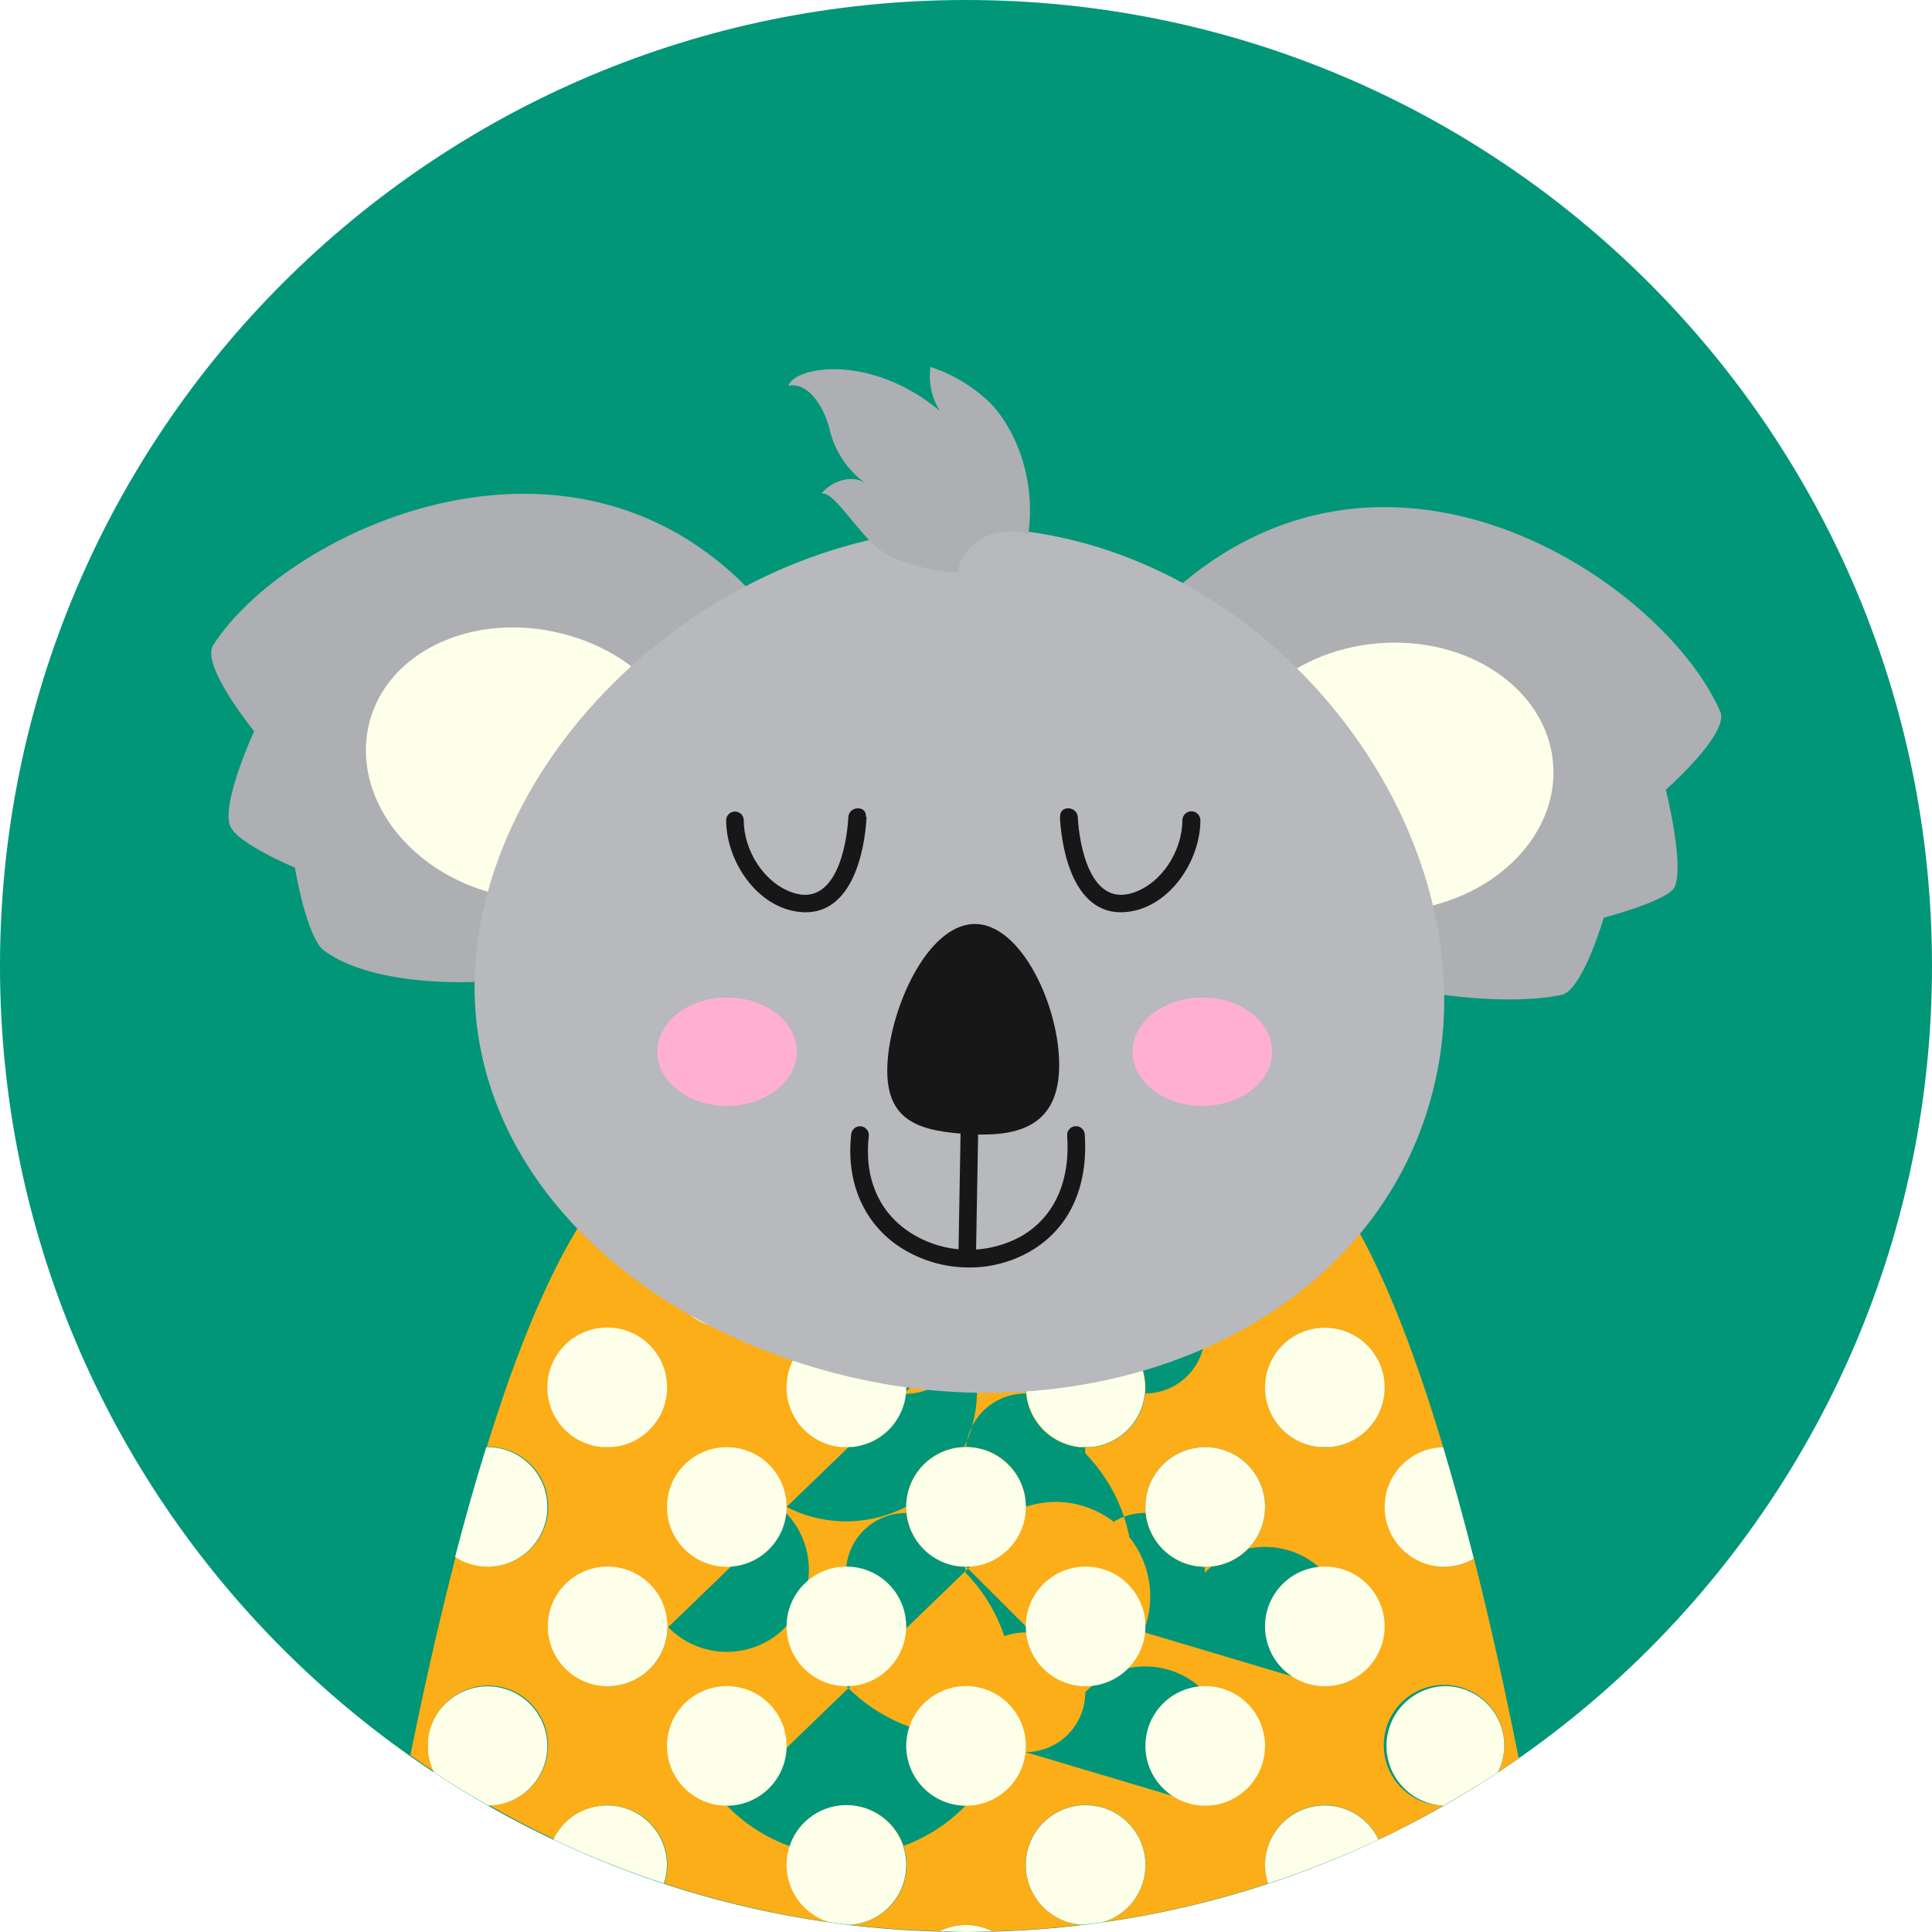
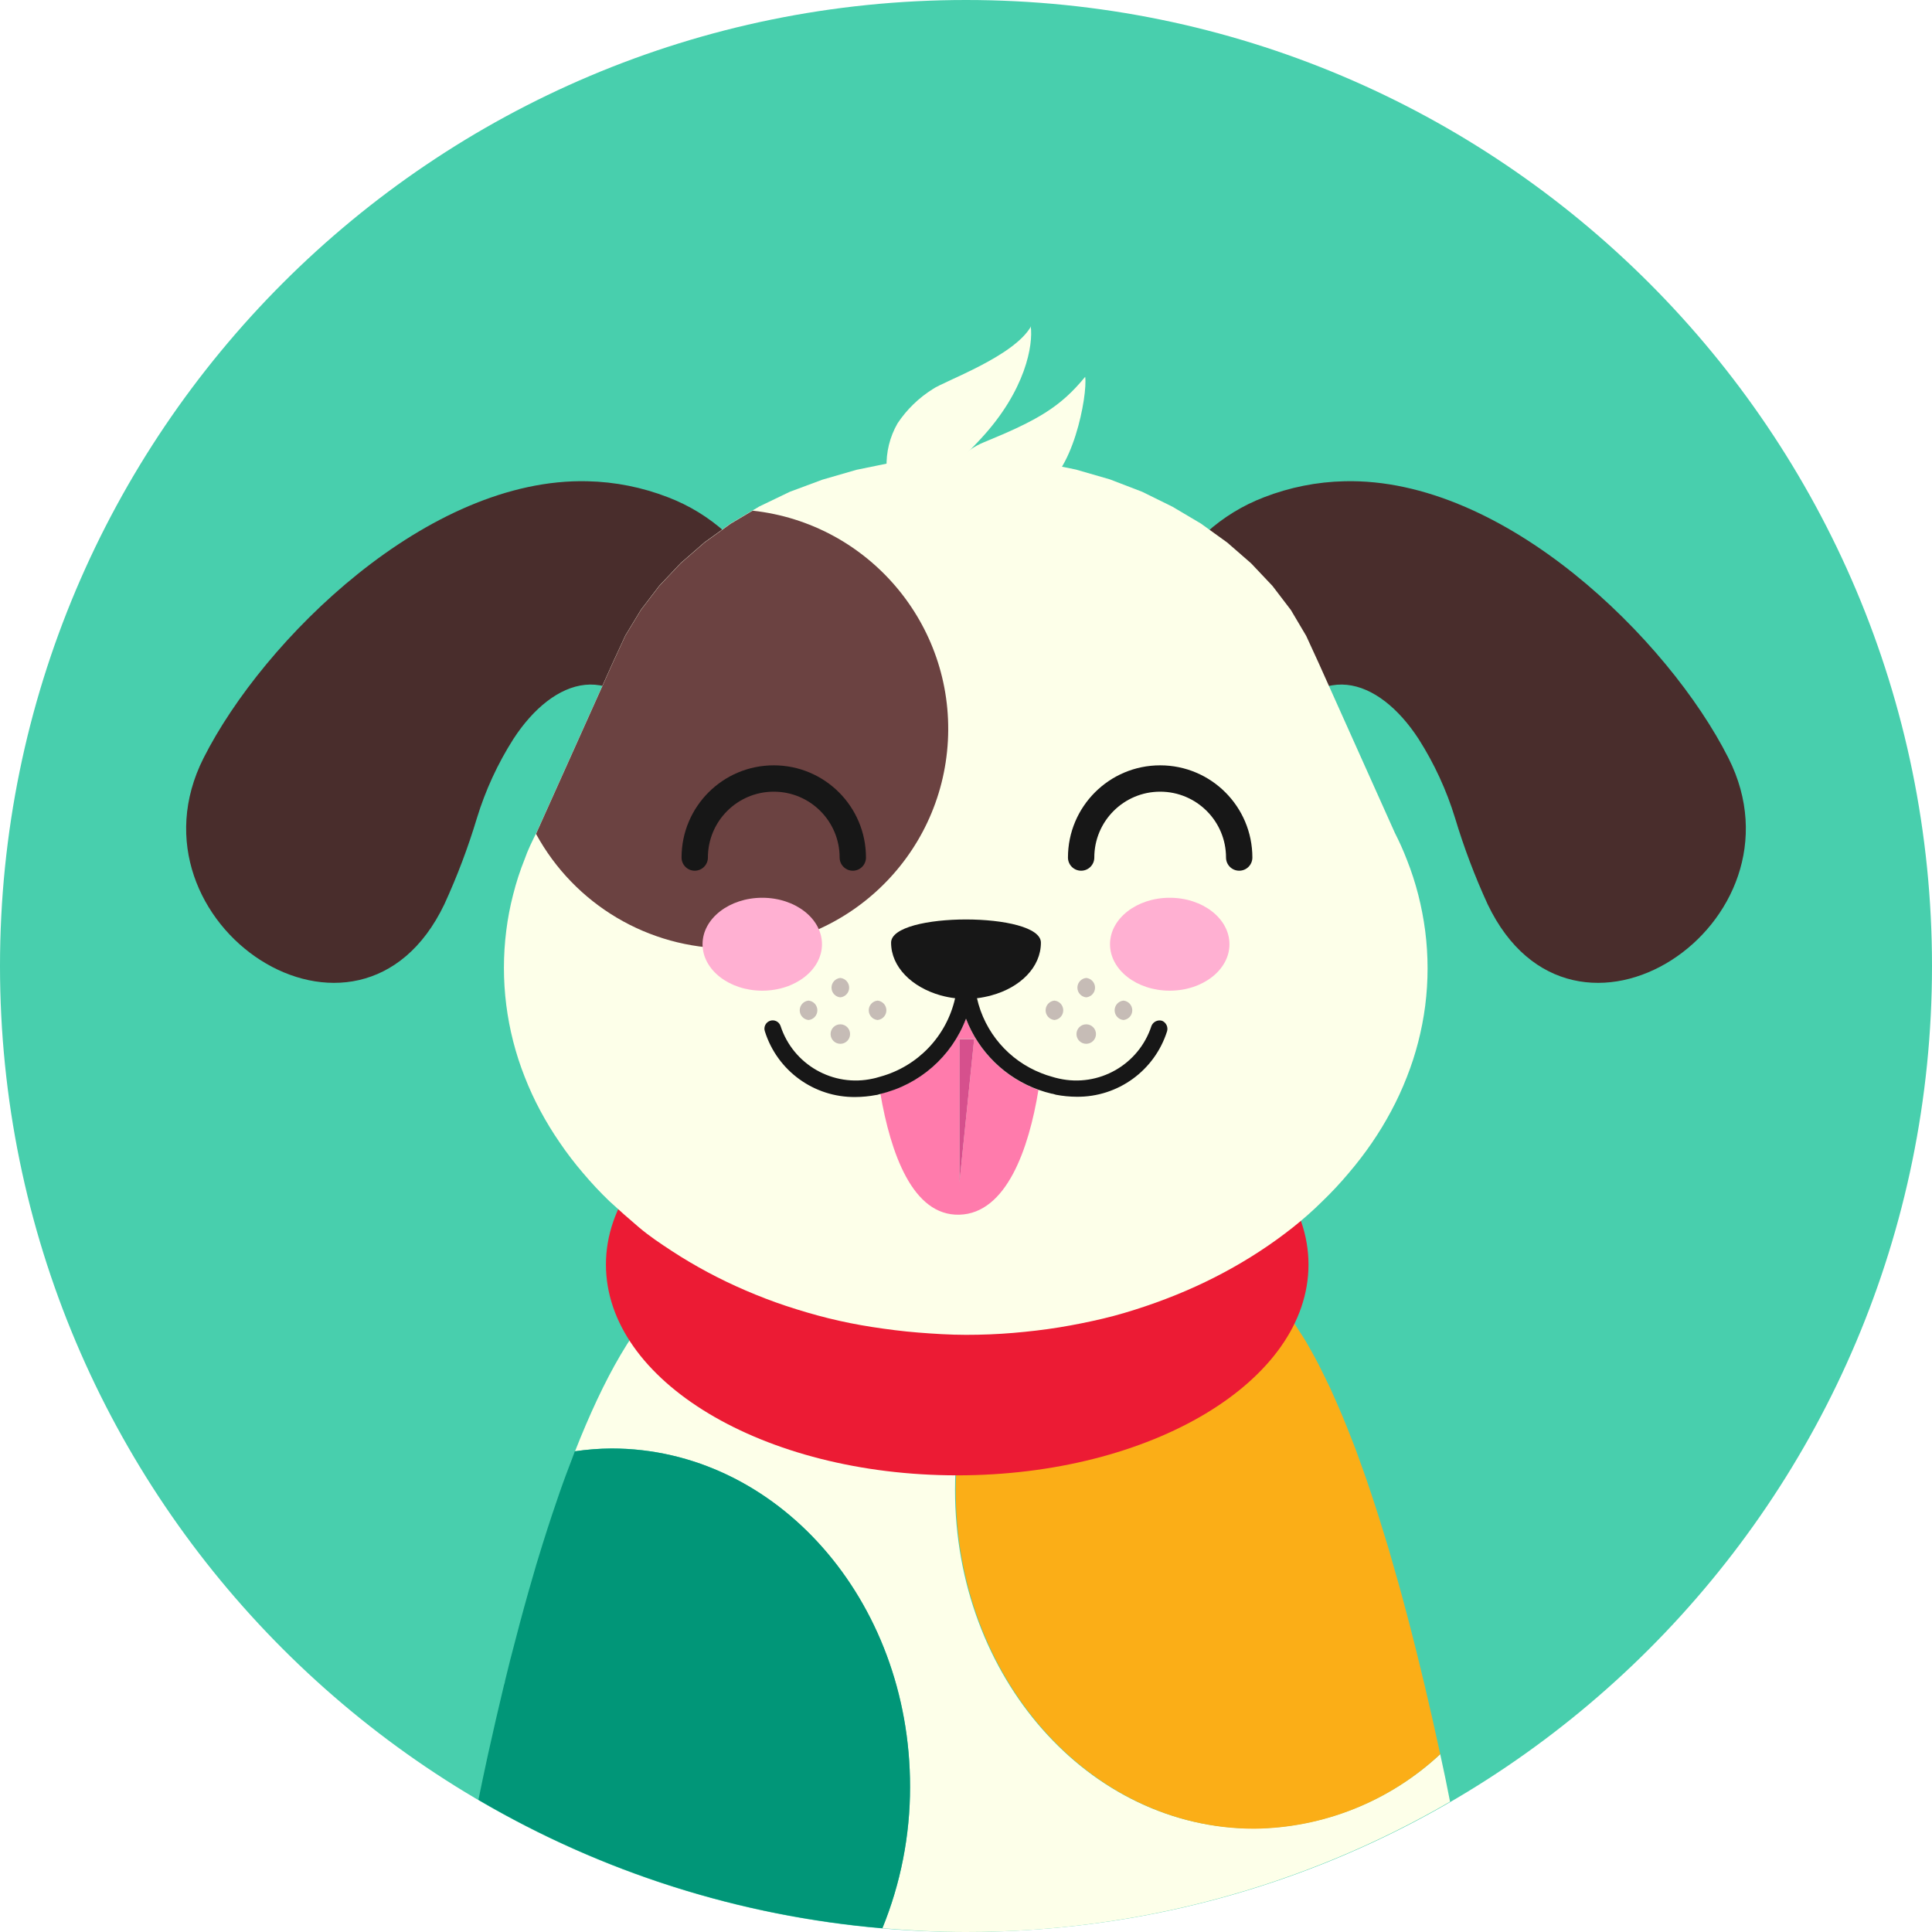
<svg xmlns="http://www.w3.org/2000/svg" width="220" height="220">
  <g>
    <rect fill="none" id="canvas_background" height="222" width="222" y="-1" x="-1" />
  </g>
  <g>
-     <g id="koala">
-       <circle id="svg_1" fill="#019678" r="110" cy="110" cx="110" />
-       <path id="svg_2" fill="#fbae17" d="m164.48,178.41a6.81,6.81 0 0 1 -0.14,-13.61c-3.3,-11 -7.12,-21 -11.41,-27.55a6.71,6.71 0 0 1 -2.07,0.35a6.8,6.8 0 0 1 -6.81,-6.81a6.55,6.55 0 0 1 0.27,-1.78c-7.37,-3.88 -18.93,-5.82 -30.85,-6a6.83,6.83 0 0 1 -3.47,1a6.72,6.72 0 0 1 -3.3,-0.88c-3.46,0.15 -6.9,0.43 -10.21,0.87a6.88,6.88 0 1 1 -2,0.29c-7.3,1.11 -13.86,3 -18.62,5.45a7.32,7.32 0 0 1 0.1,1a6.8,6.8 0 0 1 -6.81,6.81a6.93,6.93 0 0 1 -1.72,-0.24c-4.6,6.52 -8.63,16.47 -12,27.44l0.15,0a6.81,6.81 0 1 1 -3.7,12.51c-2,7.78 -3.75,15.58 -5.16,22.61c0.91,0.64 1.83,1.28 2.76,1.9a6.69,6.69 0 0 1 -0.67,-2.32c0,-0.23 0,-0.46 0,-0.69s0,-0.47 0,-0.7a6.81,6.81 0 1 1 6.86,7.5c2.42,1.38 4.88,2.68 7.41,3.87a6.79,6.79 0 0 1 12.91,2.97a6.54,6.54 0 0 1 -0.36,2.08a109.78,109.78 0 0 0 18.81,4.4a6.8,6.8 0 1 1 2.31,0.29q5.07,0.61 10.27,0.75a6.61,6.61 0 0 1 6,0q5.21,-0.14 10.27,-0.75a6.82,6.82 0 1 1 2.31,-0.29a109.78,109.78 0 0 0 18.81,-4.4a6.54,6.54 0 0 1 -0.36,-2.08a6.79,6.79 0 0 1 12.94,-2.93c2.53,-1.19 5,-2.49 7.41,-3.87a6.87,6.87 0 1 1 6.16,-3.77c0.8,-0.53 1.58,-1.08 2.37,-1.62c-1.43,-7.14 -3.13,-15 -5.09,-22.72a6.73,6.73 0 0 1 -3.37,0.92zm-13.62,-27.22a6.81,6.81 0 0 1 0.7,13.58c-0.23,0 -0.46,0 -0.7,0s-0.47,0 -0.7,0a6.81,6.81 0 0 1 0.7,-13.58zm-13.62,-13.6a6.81,6.81 0 1 1 -6.81,6.81a6.8,6.8 0 0 1 6.81,-6.81zm0,27.2a6.81,6.81 0 1 1 -6.81,6.81a6.81,6.81 0 0 1 6.81,-6.81zm-12.92,0c-0.23,0 -0.47,0 -0.7,0s-0.47,0 -0.7,0a6.81,6.81 0 1 1 1.4,0zm-0.7,-40.78a6.81,6.81 0 1 1 -6.81,6.8a6.81,6.81 0 0 1 6.81,-6.81l0,0.01zm-20.39,19.7a6.82,6.82 0 1 1 0,1.39a6.06,6.06 0 0 1 0,-1.39zm33.97,8.2a6.81,6.81 0 0 1 -13.58,0.69a6.06,6.06 0 0 1 0,-1.39a6.81,6.81 0 0 1 13.58,0.7zm-20.43,-20.41a6.81,6.81 0 0 1 0.7,13.58c-0.23,0 -0.46,0 -0.7,0s-0.47,0 -0.69,0a6.81,6.81 0 0 1 0.69,-13.58zm-13.62,-13.6a6.81,6.81 0 1 1 -27.15,26.5a6.8,6.8 0 0 1 6.76,-6.81l20.39,-19.69zm6.81,34a6.81,6.81 0 1 1 -6.81,-6.81a6.81,6.81 0 0 1 -13.58,26.51l20.39,-19.7zm-20.43,-20.41a6.81,6.81 0 0 1 0.7,13.58c-0.23,0 -0.46,0 -0.7,0s-0.47,0 -0.69,0a6.81,6.81 0 0 1 0.69,-13.58zm0,40.82a6.81,6.81 0 1 1 -13.53,12.89a6.81,6.81 0 0 1 -6.86,6.8l20.39,-19.69zm13.62,13.6a6.81,6.81 0 1 1 6.81,-6.81a6.81,6.81 0 0 1 -27.2,26.51l20.39,-19.7zm13.62,-13.61a6.81,6.81 0 1 1 6.81,-6.81a6.81,6.81 0 0 1 -27.2,26.51l20.39,-19.7zm0,27.22a6.8,6.8 0 0 1 -6.77,-6.12a6.06,6.06 0 0 1 0,-1.39a6.81,6.81 0 1 1 6.77,7.51zm-6.77,-21.13a6.81,6.81 0 1 1 6.81,-6.81a6.81,6.81 0 0 1 6.81,20.42l-13.62,-13.61zm6.77,21.12a6.81,6.81 0 1 1 6.81,-6.81a6.81,6.81 0 0 1 13.66,12.91l-20.47,-6.1zm13.62,-13.61a6.81,6.81 0 1 1 6.81,-6.81a6.81,6.81 0 0 1 13.66,12.91l-20.47,-6.1z" />
-       <path id="svg_3" fill="#fdffe9" d="m150.86,137.6a6.71,6.71 0 0 0 2.07,-0.35a27.44,27.44 0 0 0 -4.08,-5.11a20.42,20.42 0 0 0 -4.53,-3.13a6.55,6.55 0 0 0 -0.27,1.78a6.8,6.8 0 0 0 6.81,6.81z" />
-       <path id="svg_4" fill="#fdffe9" d="m123.62,151.19a6.81,6.81 0 0 0 -0.7,13.58c0.23,0 0.46,0 0.7,0s0.47,0 0.7,0a6.81,6.81 0 0 0 -0.7,-13.58z" />
-       <path id="svg_5" fill="#fdffe9" d="m150.86,178.39a6.81,6.81 0 1 0 6.81,6.81a6.81,6.81 0 0 0 -6.81,-6.81z" />
-       <path id="svg_6" fill="#fdffe9" d="m130.43,212.4a6.81,6.81 0 1 0 -7.14,6.77c0.77,-0.09 1.54,-0.18 2.31,-0.29a6.79,6.79 0 0 0 4.83,-6.48z" />
-       <path id="svg_7" fill="#fdffe9" d="m89.57,130.79a6.81,6.81 0 1 0 6.92,-6.79l-2,0.29a6.79,6.79 0 0 0 -4.92,6.5z" />
-       <path id="svg_8" fill="#fdffe9" d="m68.45,164.77c0.22,0 0.46,0 0.69,0s0.47,0 0.7,0a6.82,6.82 0 1 0 -1.39,0z" />
-       <path id="svg_9" fill="#fdffe9" d="m96.38,178.39a6.81,6.81 0 1 0 6.81,6.81a6.81,6.81 0 0 0 -6.81,-6.81z" />
-       <path id="svg_10" fill="#fdffe9" d="m69.14,205.59a6.77,6.77 0 0 0 -6.12,3.88a109.68,109.68 0 0 0 12.57,5a6.54,6.54 0 0 0 0.36,-2.08a6.81,6.81 0 0 0 -6.81,-6.8z" />
-       <path id="svg_11" fill="#fdffe9" d="m123.62,137.6a6.81,6.81 0 1 0 -6.81,-6.81a6.8,6.8 0 0 0 6.81,6.81z" />
-       <path id="svg_12" fill="#fdffe9" d="m150.16,164.77c0.23,0 0.46,0 0.7,0s0.47,0 0.7,0a6.81,6.81 0 1 0 -1.4,0z" />
-       <path id="svg_13" fill="#fdffe9" d="m123.62,178.39a6.81,6.81 0 1 0 6.81,6.81a6.81,6.81 0 0 0 -6.81,-6.81z" />
-       <path id="svg_14" fill="#fdffe9" d="m150.86,205.59a6.81,6.81 0 0 0 -6.81,6.81a6.54,6.54 0 0 0 0.36,2.08a109.68,109.68 0 0 0 12.57,-5a6.77,6.77 0 0 0 -6.12,-3.89z" />
-       <path id="svg_15" fill="#fdffe9" d="m76,130.79a7.32,7.32 0 0 0 -0.1,-1a22.93,22.93 0 0 0 -3.76,2.4a25.47,25.47 0 0 0 -4.67,5.22a6.93,6.93 0 0 0 1.72,0.24a6.8,6.8 0 0 0 6.81,-6.86z" />
-       <path id="svg_16" fill="#fdffe9" d="m95.69,164.77c0.22,0 0.46,0 0.69,0s0.47,0 0.7,0a6.82,6.82 0 1 0 -1.39,0z" />
-       <path id="svg_17" fill="#fdffe9" d="m69.14,178.39a6.81,6.81 0 1 0 6.86,6.81a6.81,6.81 0 0 0 -6.86,-6.81z" />
-       <path id="svg_18" fill="#fdffe9" d="m103.19,212.4a6.81,6.81 0 1 0 -8.79,6.48c0.77,0.11 1.54,0.2 2.31,0.29a6.79,6.79 0 0 0 6.48,-6.77z" />
-       <path id="svg_19" fill="#fdffe9" d="m157.67,171.6a6.81,6.81 0 0 0 6.81,6.81a6.73,6.73 0 0 0 3.35,-0.92c-1.09,-4.29 -2.25,-8.56 -3.49,-12.69a6.8,6.8 0 0 0 -6.67,6.8z" />
-       <path id="svg_20" fill="#fdffe9" d="m113.47,123q-3.39,0 -6.77,0.1a6.72,6.72 0 0 0 3.3,0.88a6.83,6.83 0 0 0 3.47,-0.98z" />
-       <path id="svg_21" fill="#fdffe9" d="m137.24,151.21a6.81,6.81 0 1 0 -6.81,-6.81a6.81,6.81 0 0 0 6.81,6.81z" />
-       <path id="svg_22" fill="#fdffe9" d="m110,164.79a6.8,6.8 0 0 0 -6.77,6.11a6.06,6.06 0 0 0 0,1.39a6.81,6.81 0 1 0 6.77,-7.5z" />
-       <path id="svg_23" fill="#fdffe9" d="m137.24,192a6.81,6.81 0 1 0 6.81,6.81a6.81,6.81 0 0 0 -6.81,-6.81z" />
-       <path id="svg_24" fill="#fdffe9" d="m107,219.92c1,0 2,0.08 3,0.08s2,-0.05 3,-0.08a6.61,6.61 0 0 0 -6,0z" />
-       <path id="svg_25" fill="#fdffe9" d="m82.76,151.21a6.81,6.81 0 1 0 -6.76,-6.81a6.81,6.81 0 0 0 6.76,6.81z" />
-       <path id="svg_26" fill="#fdffe9" d="m62.33,171.6a6.81,6.81 0 0 0 -6.81,-6.81l-0.15,0c-1.27,4.07 -2.45,8.28 -3.55,12.5a6.79,6.79 0 0 0 10.51,-5.7l0,0.01z" />
-       <path id="svg_27" fill="#fdffe9" d="m82.76,192a6.81,6.81 0 1 0 6.81,6.81a6.81,6.81 0 0 0 -6.81,-6.81z" />
-       <path id="svg_28" fill="#fdffe9" d="m164.48,192a6.81,6.81 0 0 0 -0.09,13.61c2.09,-1.2 4.15,-2.45 6.16,-3.77a6.76,6.76 0 0 0 -6.07,-9.84z" />
-       <path id="svg_29" fill="#fdffe9" d="m110,151.21a6.81,6.81 0 1 0 -6.77,-7.51a6.06,6.06 0 0 0 0,1.39a6.8,6.8 0 0 0 6.77,6.12z" />
-       <path id="svg_30" fill="#fdffe9" d="m137.24,178.41a6.81,6.81 0 1 0 -6.81,-6.81a6.81,6.81 0 0 0 6.81,6.81z" />
-       <path id="svg_31" fill="#fdffe9" d="m110,192a6.8,6.8 0 0 0 -6.77,6.11a6.06,6.06 0 0 0 0,1.39a6.81,6.81 0 1 0 6.77,-7.5z" />
-       <path id="svg_32" fill="#fdffe9" d="m82.76,164.79a6.81,6.81 0 1 0 6.81,6.81a6.81,6.81 0 0 0 -6.81,-6.81z" />
-       <path id="svg_33" fill="#fdffe9" d="m62.33,198.8a6.81,6.81 0 0 0 -13.58,-0.7c0,0.23 0,0.46 0,0.7s0,0.46 0,0.69a6.69,6.69 0 0 0 0.67,2.32c2,1.33 4.09,2.59 6.19,3.79a6.8,6.8 0 0 0 6.72,-6.8z" />
-       <path id="svg_34" fill="#e97069" d="m64.46,41.46c0.35,0.66 0.67,1.34 1,2c-0.33,-0.66 -0.65,-1.34 -1,-2z" />
-       <path id="svg_35" fill="#adafb3" d="m129.51,71.45c25.39,-28.7 59.7,-5.8 66.38,9.58c1.08,2.48 -6.2,8.9 -6.2,8.9s2.15,8.55 1,11.08c-0.74,1.57 -8.07,3.49 -8.07,3.49s-2.4,8.28 -4.81,8.79c-13.12,2.75 -49.29,-5.48 -48.08,-23.72s-25.62,10.59 -0.22,-18.12z" />
-       <path id="svg_36" fill="#fdffe9" d="m139.49,90.11c0.74,8.41 9.7,14.5 20,13.61s18.09,-8.44 17.36,-16.85s-9.69,-14.5 -20,-13.61s-18.09,8.44 -17.36,16.85z" />
-       <path id="svg_37" fill="#adafb3" d="m91.28,74.83c-20.38,-32.46 -58,-15.45 -67,-1.37c-1.48,2.29 4.66,9.8 4.66,9.8s-3.76,8.19 -2.74,10.77c0.8,2.05 7.38,4.76 7.38,4.76s1.32,8 3.32,9.45c10.73,8 49.52,2.62 51.31,-15.56s23.46,14.61 3.07,-17.85z" />
-       <path id="svg_38" fill="#fdffe9" d="m78.39,91.61c-2.09,8.18 -11.92,12.73 -22,10.17s-16.39,-11.28 -14.34,-19.46s11.91,-12.73 22,-10.16s16.43,11.27 14.34,19.45z" />
-       <path id="svg_39" fill="#b7b9bd" d="m55.05,103.54c-6.07,26.65 16,48.24 44.3,53.8s58,-7.51 64.07,-34.16s-15.31,-56.68 -43.59,-62.18s-58.72,15.88 -64.78,42.54z" />
-       <path id="svg_40" fill-rule="evenodd" fill="#adafb3" d="m117.09,60.88c-3.89,-1.39 -7.82,1.32 -8,4.32c-0.88,0 -7.17,-0.53 -9.94,-3.49s-4.35,-5.66 -5.59,-5.51c1,-1.34 3.4,-2.23 4.93,-1.22a10.49,10.49 0 0 1 -4,-6c-0.43,-2 -2.17,-5.54 -4.72,-5.06c0.75,-2.2 9.34,-3.71 17.25,2.86a7.43,7.43 0 0 1 -1.07,-5a17.74,17.74 0 0 1 6.7,4c3,3.01 5.35,8.82 4.44,15.1z" />
-       <path id="svg_41" fill="#171717" d="m120.69,93c0.23,4.39 1.86,11.51 7.69,10.84c4.82,-0.55 8.29,-5.79 8.31,-10.4a1,1 0 0 0 -2.05,-0.06c0,3.43 -2.28,7.18 -5.62,8.28c-4.84,1.6 -6.11,-5.32 -6.29,-8.6c-0.07,-1.31 -2.11,-1.38 -2,-0.06l-0.04,0z" />
-       <path id="svg_42" fill="#171717" d="m98.68,93c-0.23,4.39 -1.86,11.51 -7.69,10.84c-4.82,-0.55 -8.28,-5.79 -8.3,-10.4a1,1 0 0 1 2,-0.06c0,3.43 2.28,7.18 5.62,8.28c4.84,1.6 6.12,-5.32 6.29,-8.6c0.07,-1.31 2.11,-1.38 2,-0.06l0.08,0z" />
-       <ellipse id="svg_43" fill="#ffb0d2" ry="6.17" rx="7.94" cy="119.76" cx="136.91" />
-       <ellipse id="svg_44" fill="#ffb0d2" ry="6.17" rx="7.94" cy="119.76" cx="82.79" />
-       <path id="svg_45" fill="#171717" d="m110.36,144.33a14.45,14.45 0 0 1 -7.79,-2.26c-4.2,-2.72 -6.26,-7.43 -5.64,-12.93a1,1 0 0 1 2,0.23c-0.54,4.78 1.15,8.69 4.74,11a12.33,12.33 0 0 0 12.71,0.35c3.69,-2.17 5.51,-6.23 5.14,-11.41a1,1 0 0 1 0.93,-1.07a1,1 0 0 1 1.07,0.92c0.42,6 -1.75,10.7 -6.12,13.28a13.81,13.81 0 0 1 -7.04,1.89z" />
-       <path id="svg_46" fill="#171717" d="m101.08,120.75c-0.5,6.6 3.1,7.94 8.5,8.35s10.55,-0.27 11,-6.87s-3.85,-16.61 -9.24,-17s-9.76,8.93 -10.26,15.52z" />
-       <path id="svg_47" fill="#171717" d="m110.15,143.26l0,0a1,1 0 0 1 -1,-1l0.25,-14.26a1,1 0 0 1 2,0l-0.25,14.25a1,1 0 0 1 -1,1.01z" />
+     <g id="dog">
+       <circle id="svg_1" fill="#48cfad" r="110" cy="110" cx="110" />
+       <path id="svg_2" fill="#fdffe9" d="m164,199.75a31.5,31.5 0 0 1 -21.25,8.46c-18.79,0 -34,-17.25 -34,-38.54c0,-12.29 5.1,-23.22 13,-30.27c-16.8,-1.72 -37.1,1 -45.2,7.54c-4.14,3.34 -7.83,10.08 -11.07,18.32a29.91,29.91 0 0 1 4.15,-0.32c18.79,0 34,17.25 34,38.54a42.53,42.53 0 0 1 -3.15,16.09c3.13,0.26 6.29,0.43 9.49,0.43a109.46,109.46 0 0 0 55.15,-14.84q-0.51,-2.65 -1.12,-5.41z" />
+       <path id="svg_3" fill="#fdffe9" d="m64.77,167.09c0.23,-0.63 0.47,-1.23 0.71,-1.83l0,0l-0.71,1.83z" />
+       <path id="svg_4" fill="#fdffe9" d="m121.75,139.4c2.42,0.25 4.76,0.59 7,1c-2.24,-0.4 -4.58,-0.75 -7,-1z" />
+       <path id="svg_5" fill="#fbae17" d="m164,199.74c-1.11,-5.13 -2.36,-10.48 -3.75,-15.74c-0.05,-0.22 -0.11,-0.43 -0.17,-0.64c-0.28,-1.06 -0.56,-2.12 -0.86,-3.16c-0.1,-0.37 -0.2,-0.73 -0.31,-1.09c-0.25,-0.89 -0.5,-1.78 -0.76,-2.66c-0.13,-0.44 -0.27,-0.87 -0.4,-1.31c-0.24,-0.79 -0.48,-1.58 -0.73,-2.36l-0.45,-1.4c-0.24,-0.72 -0.47,-1.45 -0.72,-2.16c-0.16,-0.48 -0.33,-1 -0.49,-1.43c-0.24,-0.68 -0.48,-1.34 -0.72,-2c-0.18,-0.48 -0.35,-1 -0.53,-1.42c-0.24,-0.63 -0.49,-1.25 -0.73,-1.86c-0.19,-0.46 -0.37,-0.92 -0.56,-1.37s-0.5,-1.16 -0.75,-1.73s-0.38,-0.87 -0.58,-1.3s-0.51,-1.07 -0.77,-1.59l-0.6,-1.2c-0.26,-0.51 -0.53,-1 -0.8,-1.48s-0.4,-0.72 -0.6,-1.06s-0.58,-0.92 -0.87,-1.36s-0.38,-0.61 -0.58,-0.89c-0.32,-0.47 -0.65,-0.89 -1,-1.31c-0.17,-0.21 -0.33,-0.45 -0.5,-0.65a18.58,18.58 0 0 0 -1.52,-1.63a16.44,16.44 0 0 0 -1.62,-1.3l-0.46,-0.31a19.28,19.28 0 0 0 -1.79,-1.08l-0.16,-0.09c-0.71,-0.37 -1.47,-0.72 -2.26,-1.05l-0.49,-0.2c-0.76,-0.3 -1.54,-0.59 -2.37,-0.86l-0.1,-0.05c-0.92,-0.3 -1.89,-0.57 -2.88,-0.83l-0.29,-0.07c-1,-0.24 -2,-0.47 -3,-0.67l0,0c-2.22,-0.43 -4.56,-0.77 -7,-1l0,0c-7.92,7.05 -13,18 -13,30.27c0,21.29 15.24,38.54 34,38.54a31.5,31.5 0 0 0 21.17,-8.49l0,-0.01z" />
+       <path id="svg_6" fill="#019678" d="m69.63,164.94a30.2,30.2 0 0 0 -4.17,0.32l-0.69,1.83c-0.12,0.31 -0.24,0.62 -0.35,0.93c-0.23,0.63 -0.46,1.25 -0.68,1.89c-0.1,0.28 -0.2,0.56 -0.29,0.85c-0.76,2.2 -1.49,4.47 -2.19,6.78l-0.21,0.69c-0.22,0.75 -0.44,1.5 -0.65,2.25l-0.18,0.62c-0.7,2.47 -1.37,5 -2,7.45l-0.12,0.46l-0.6,2.43c0,0.15 -0.07,0.29 -0.11,0.44c-0.62,2.57 -1.2,5.11 -1.75,7.59l-0.06,0.26l-0.51,2.38l-0.09,0.42c-0.17,0.81 -0.34,1.62 -0.5,2.42a109.33,109.33 0 0 0 46,14.62a42.53,42.53 0 0 0 3.15,-16.09c0.03,-21.29 -15.21,-38.54 -34,-38.54z" />
+       <ellipse id="svg_7" fill="#ec1b34" ry="24" rx="40" cy="144" cx="109" />
+       <path id="svg_8" fill-rule="evenodd" fill="#492d2c" d="m129.19,81.46s0.11,-0.93 0.36,-2.4s0.66,-3.5 1.27,-5.72a43,43 0 0 1 2.51,-6.87a19.64,19.64 0 0 1 4.06,-5.84a20.93,20.93 0 0 1 6.53,-4a27,27 0 0 1 9.19,-1.83c9.08,-0.22 18.3,4.27 26.1,10.52s14.2,14.24 17.61,21c9.5,18.84 -17.69,37 -27.42,16.65a76.12,76.12 0 0 1 -3.71,-9.82a36.87,36.87 0 0 0 -4.15,-9c-4.55,-7 -11.69,-9.47 -16.65,0.08c-1.68,3.24 -3.5,4.68 -5.29,5a6.55,6.55 0 0 1 -5.08,-1.58a19.81,19.81 0 0 1 -3.82,-4c-0.94,-1.21 -1.51,-2.19 -1.51,-2.19z" />
+       <path id="svg_9" fill-rule="evenodd" fill="#492d2c" d="m90.81,81.46s-0.11,-0.93 -0.36,-2.4s-0.66,-3.5 -1.27,-5.72a43,43 0 0 0 -2.51,-6.87a19.64,19.64 0 0 0 -4.06,-5.84a20.93,20.93 0 0 0 -6.53,-4a27,27 0 0 0 -9.19,-1.83c-9.08,-0.22 -18.3,4.27 -26.1,10.52s-14.2,14.24 -17.61,21c-9.5,18.84 17.69,37 27.42,16.65a76.12,76.12 0 0 0 3.71,-9.82a36.87,36.87 0 0 1 4.15,-9c4.55,-7 11.69,-9.47 16.65,0.08c1.68,3.24 3.5,4.68 5.29,5a6.55,6.55 0 0 0 5.08,-1.58a19.81,19.81 0 0 0 3.82,-4c0.94,-1.21 1.51,-2.19 1.51,-2.19z" />
+       <path id="svg_10" fill-rule="evenodd" fill="#fdffe9" d="m110,152c1.82,0 3.61,-0.07 5.38,-0.22s3.51,-0.35 5.23,-0.63s3.39,-0.62 5,-1s3.27,-0.88 4.84,-1.41s3.11,-1.12 4.6,-1.76s2.94,-1.34 4.34,-2.09s2.75,-1.55 4.05,-2.4s2.55,-1.75 3.74,-2.69s2.32,-1.94 3.39,-3a41.58,41.58 0 0 0 3,-3.21a40.81,40.81 0 0 0 2.64,-3.44a38,38 0 0 0 2.21,-3.64a35,35 0 0 0 1.77,-3.84a33.32,33.32 0 0 0 1.3,-4a34,34 0 0 0 0.8,-4.14a33.74,33.74 0 0 0 0,-8.52l0,0a35.25,35.25 0 0 0 -0.79,-4.12l0,0l0,0a33,33 0 0 0 -1.3,-4a32.12,32.12 0 0 0 -1.37,-3.06l-8.68,-19.35l-1.41,-3.07l-1.74,-2.94l-2.1,-2.75l-2.43,-2.57l-2.72,-2.37l-3,-2.16l-3.24,-1.92l-3.45,-1.7l-3.67,-1.41l-3.87,-1.12l-4,-0.82l-4.18,-0.51l-4.34,-0.14l-4.3,0.17l-4.18,0.51l-4,0.82l-3.87,1.12l-3.71,1.38l-3.47,1.67l-3.24,1.92l-3,2.16l-2.72,2.37l-2.43,2.57l-2.1,2.75l-1.77,2.92l-1.42,3.07l-8.68,19.34c-0.5,1 -1,2 -1.37,3.07a31.11,31.11 0 0 0 -1.3,4l0,0a31.69,31.69 0 0 0 -0.79,4.13l0,0a33.79,33.79 0 0 0 2.1,16.66a35,35 0 0 0 1.77,3.84a38.07,38.07 0 0 0 2.22,3.64a38.69,38.69 0 0 0 2.63,3.44a41.58,41.58 0 0 0 3,3.21c1.08,1 2.21,2 3.39,3s2.44,1.84 3.74,2.69s2.65,1.65 4.05,2.4s2.85,1.45 4.34,2.09s3,1.23 4.6,1.76s3.19,1 4.84,1.41s3.32,0.74 5,1s3.45,0.49 5.22,0.63s3.64,0.26 5.45,0.26z" />
+       <path id="svg_11" fill="#171717" d="m141.11,99.15a1.5,1.5 0 0 1 -1.5,-1.5a7.5,7.5 0 0 0 -15,0a1.5,1.5 0 0 1 -3,0a10.5,10.5 0 0 1 21,0a1.5,1.5 0 0 1 -1.5,1.5z" />
+       <path id="svg_12" fill="#6b4241" d="m83,108a25,25 0 0 0 2.71,-49.85l-2.48,1.47l-3,2.16l-2.72,2.37l-2.43,2.57l-2.1,2.75l-1.77,2.92l-1.42,3.07l-8.68,19.34l-0.07,0.16a25,25 0 0 0 21.96,13.04z" />
+       <path id="svg_13" fill="#171717" d="m97.11,99.15a1.5,1.5 0 0 1 -1.5,-1.5a7.5,7.5 0 0 0 -15,0a1.5,1.5 0 0 1 -3,0a10.5,10.5 0 0 1 21,0a1.5,1.5 0 0 1 -1.5,1.5z" />
+       <path id="svg_14" fill="#ff7bac" d="m110,116a13.84,13.84 0 0 1 -9.75,8.53c1.16,6.72 3.64,13.94 9,13.79s7.91,-7.51 9,-14.21a13.9,13.9 0 0 1 -8.25,-8.11zm-0.75,18.68l0,-16.4l1.68,0l-1.68,16.4z" />
+       <polygon id="svg_15" fill="#d6508d" points="109.25,134.71 110.93,118.31 109.25,118.31 109.25,134.71 " />
+       <path id="svg_16" fill="#171717" d="m132.33,116.24a1,1 0 0 0 -1.21,0.58a9,9 0 0 1 -10.53,6a8.48,8.48 0 0 1 -0.83,-0.22a9.88,9.88 0 0 1 -1.16,-0.39a12,12 0 0 1 -7.35,-8.54a11.34,11.34 0 0 0 1.66,-0.33l0,0c3.27,-0.89 5.62,-3.2 5.62,-6c0,-3.52 -17.06,-3.52 -17.06,0c0,2.76 2.35,5.07 5.62,6l0,0a11.22,11.22 0 0 0 1.67,0.33a12,12 0 0 1 -8.52,8.93l-0.28,0.08a5.54,5.54 0 0 1 -0.55,0.14a9,9 0 0 1 -10.53,-6a0.94,0.94 0 1 0 -1.78,0.63a10.68,10.68 0 0 0 10.29,7.47a13,13 0 0 0 2.37,-0.23c0.16,0 0.32,-0.09 0.48,-0.12l0,0a13.84,13.84 0 0 0 9.76,-8.57a13.9,13.9 0 0 0 8.3,8.11a13.43,13.43 0 0 0 1.46,0.43c0.16,0 0.32,0.09 0.48,0.12a13,13 0 0 0 2.37,0.23a10.68,10.68 0 0 0 10.29,-7.47a1,1 0 0 0 -0.57,-1.18z" />
+       <path id="svg_17" fill="#c6bcb6" d="m123.69,113.57a1.11,1.11 0 0 0 0,-2.21a1.11,1.11 0 0 0 0,2.21z" />
+       <path id="svg_18" fill="#c6bcb6" d="m127.93,116.15a1.11,1.11 0 0 0 0,-2.21a1.11,1.11 0 0 0 0,2.21z" />
+       <path id="svg_19" fill="#c6bcb6" d="m120.07,116.15a1.11,1.11 0 0 0 0,-2.21a1.11,1.11 0 0 0 0,2.21z" />
+       <path id="svg_20" fill="#c6bcb6" d="m123.69,118.86a1.11,1.11 0 0 0 0,-2.22a1.11,1.11 0 0 0 0,2.22z" />
+       <path id="svg_21" fill="#c6bcb6" d="m95.69,113.57a1.11,1.11 0 0 0 0,-2.21a1.11,1.11 0 0 0 0,2.21z" />
+       <path id="svg_22" fill="#c6bcb6" d="m99.93,116.15a1.11,1.11 0 0 0 0,-2.21a1.11,1.11 0 0 0 0,2.21z" />
+       <path id="svg_23" fill="#c6bcb6" d="m92.07,116.15a1.11,1.11 0 0 0 0,-2.21a1.11,1.11 0 0 0 0,2.21z" />
+       <path id="svg_24" fill="#c6bcb6" d="m95.69,118.86a1.11,1.11 0 0 0 0,-2.22a1.11,1.11 0 0 0 0,2.22z" />
+       <path id="svg_25" fill="#fdffe9" d="m117.37,37.15c0.29,2.08 -0.54,7.29 -5.72,12.85c-2.28,2.45 -2.07,1.94 -2.95,3.19a14.09,14.09 0 0 1 -3.26,3.28a7.62,7.62 0 0 1 -3.85,1.88a29.93,29.93 0 0 1 -0.63,-5.07a9.41,9.41 0 0 1 1.25,-5.08a13.29,13.29 0 0 1 4,-3.89c1.33,-0.93 9.26,-3.71 11.2,-7.16" />
+       <path id="svg_26" fill="#fdffe9" d="m123.57,42.9c0.3,2.08 -1.45,11.44 -5.29,12.77c-0.47,1.54 -2.94,0.79 -3.82,2a13.94,13.94 0 0 1 -3.26,3.33a12.22,12.22 0 0 1 -4.9,2.13a12.12,12.12 0 0 1 0.42,-5.32c0.46,-1.53 1.1,-5.71 5.3,-7.44c6.12,-2.51 8.71,-4 11.55,-7.46" />
+       <ellipse id="svg_27" fill="#ffb0d2" ry="5.29" rx="6.8" cy="107.52" cx="133.2" />
+       <ellipse id="svg_28" fill="#ffb0d2" ry="5.29" rx="6.8" cy="107.52" cx="86.8" />
    </g>
  </g>
</svg>
